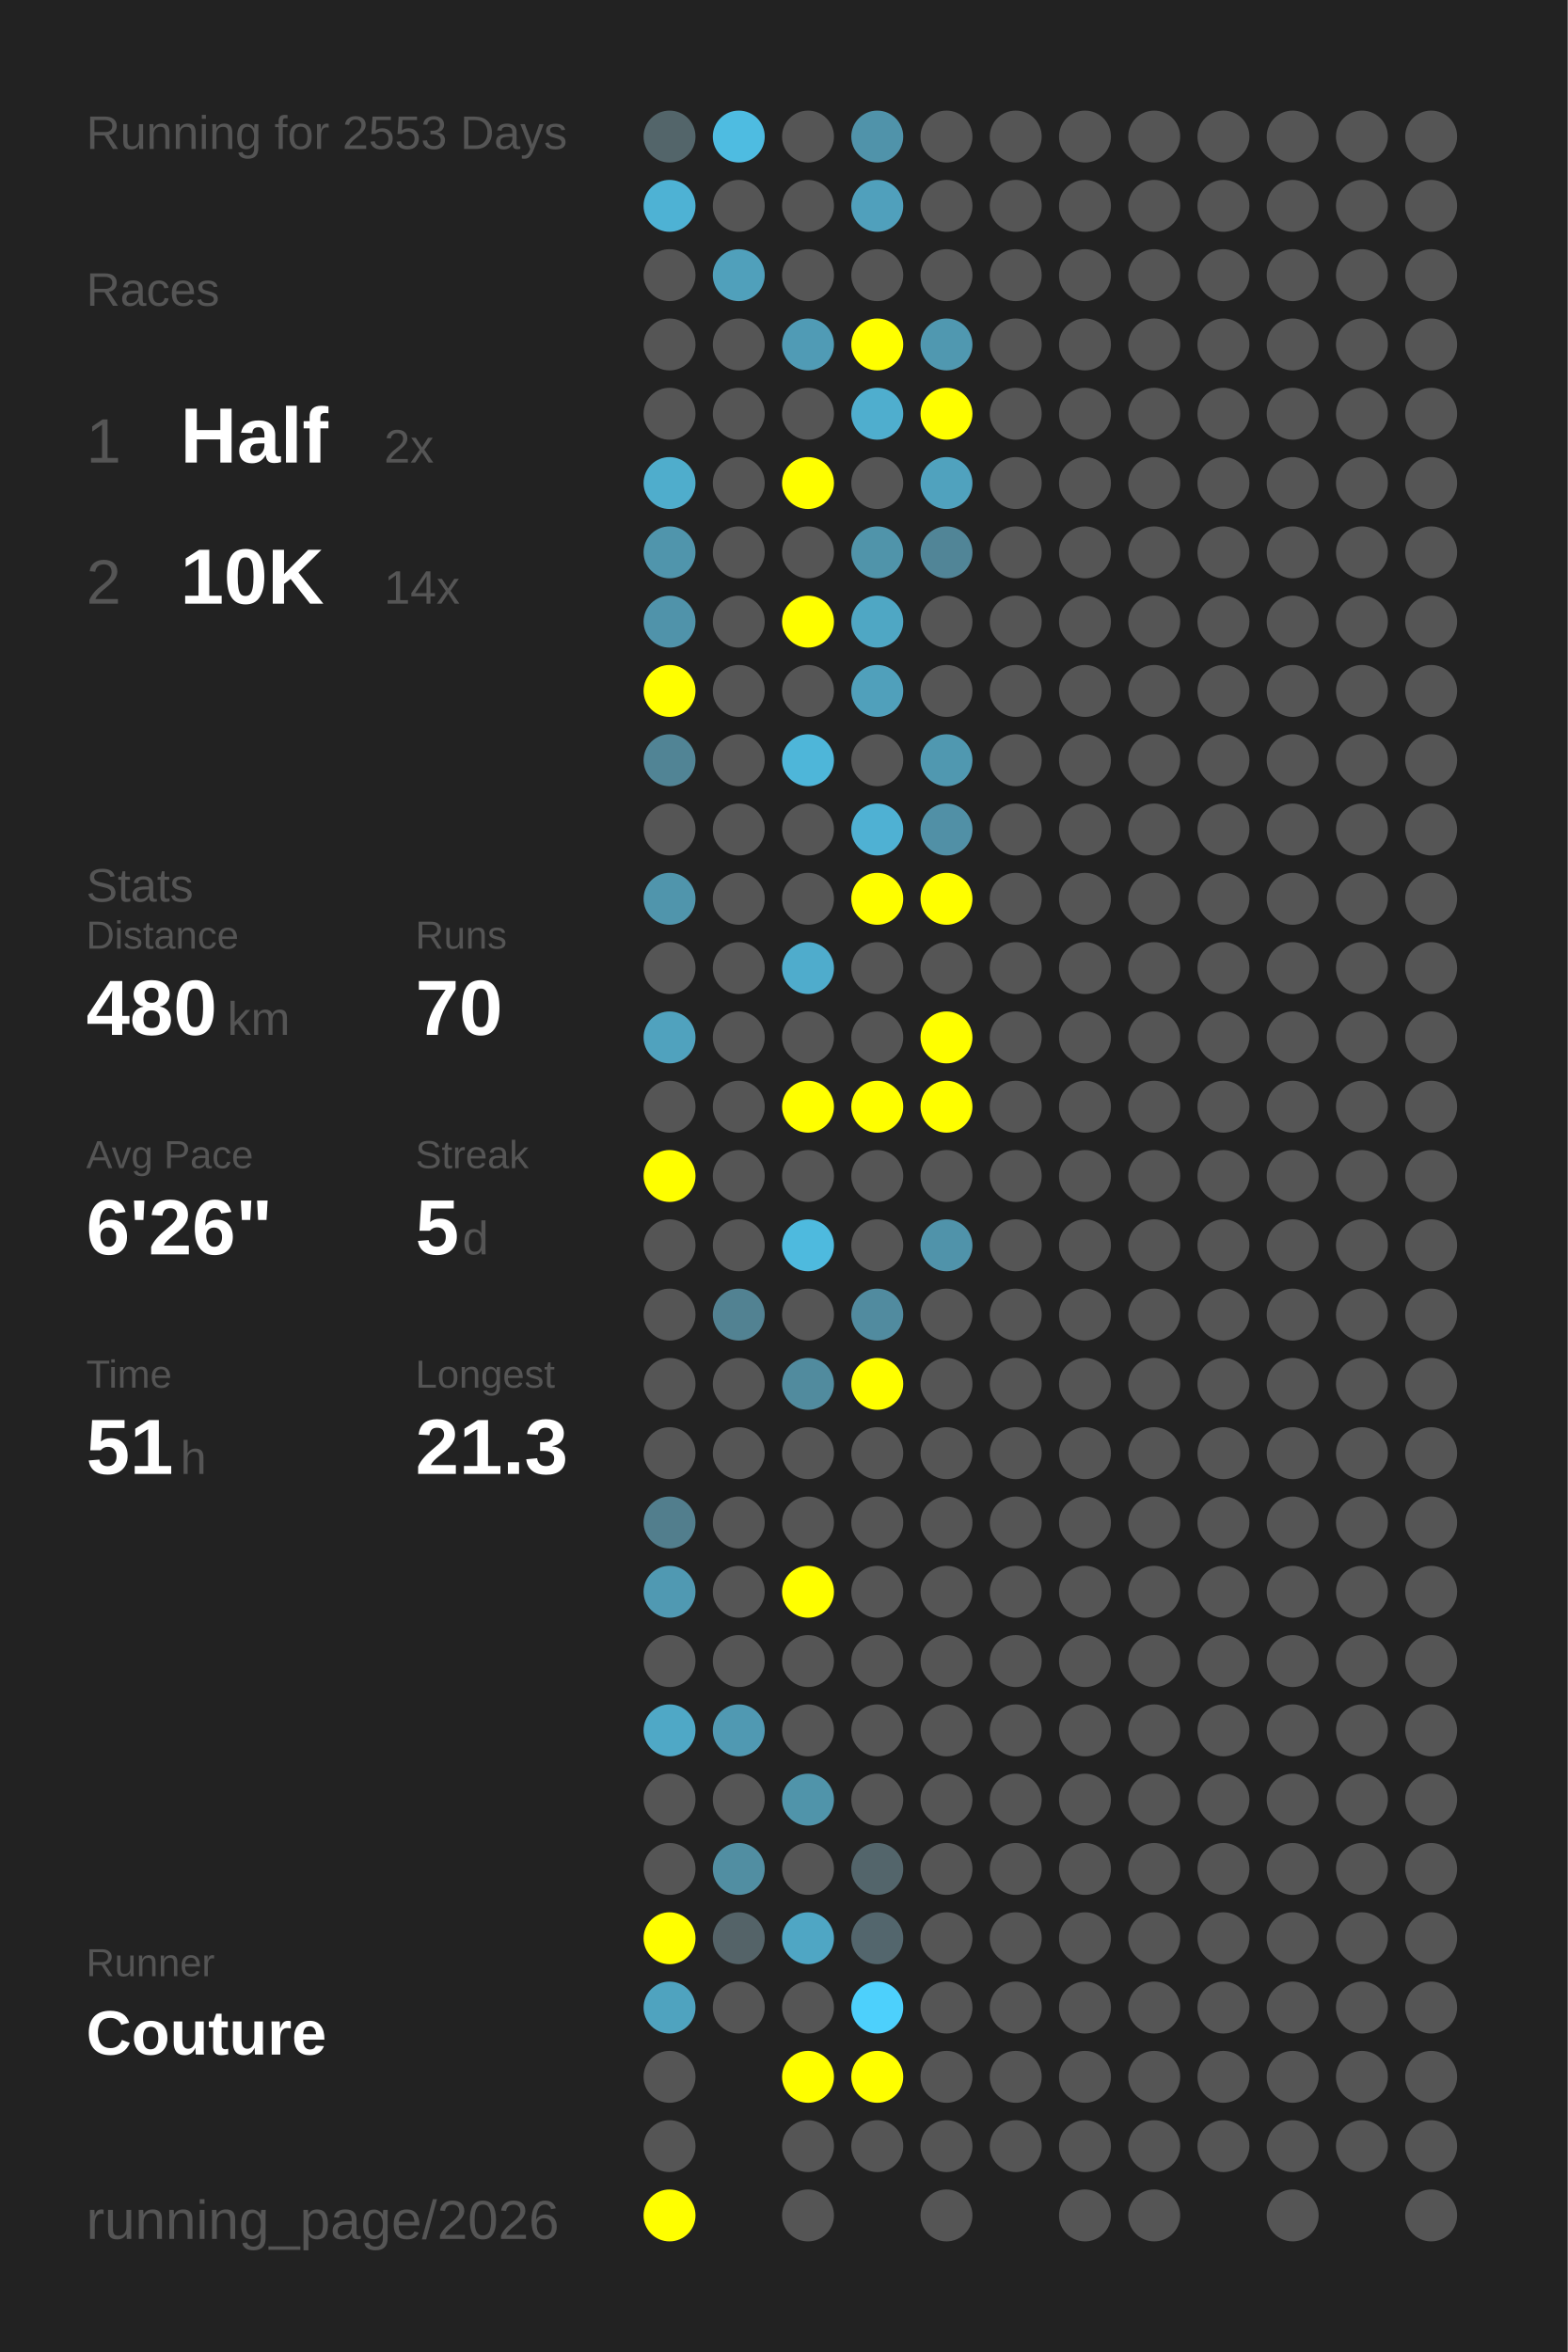
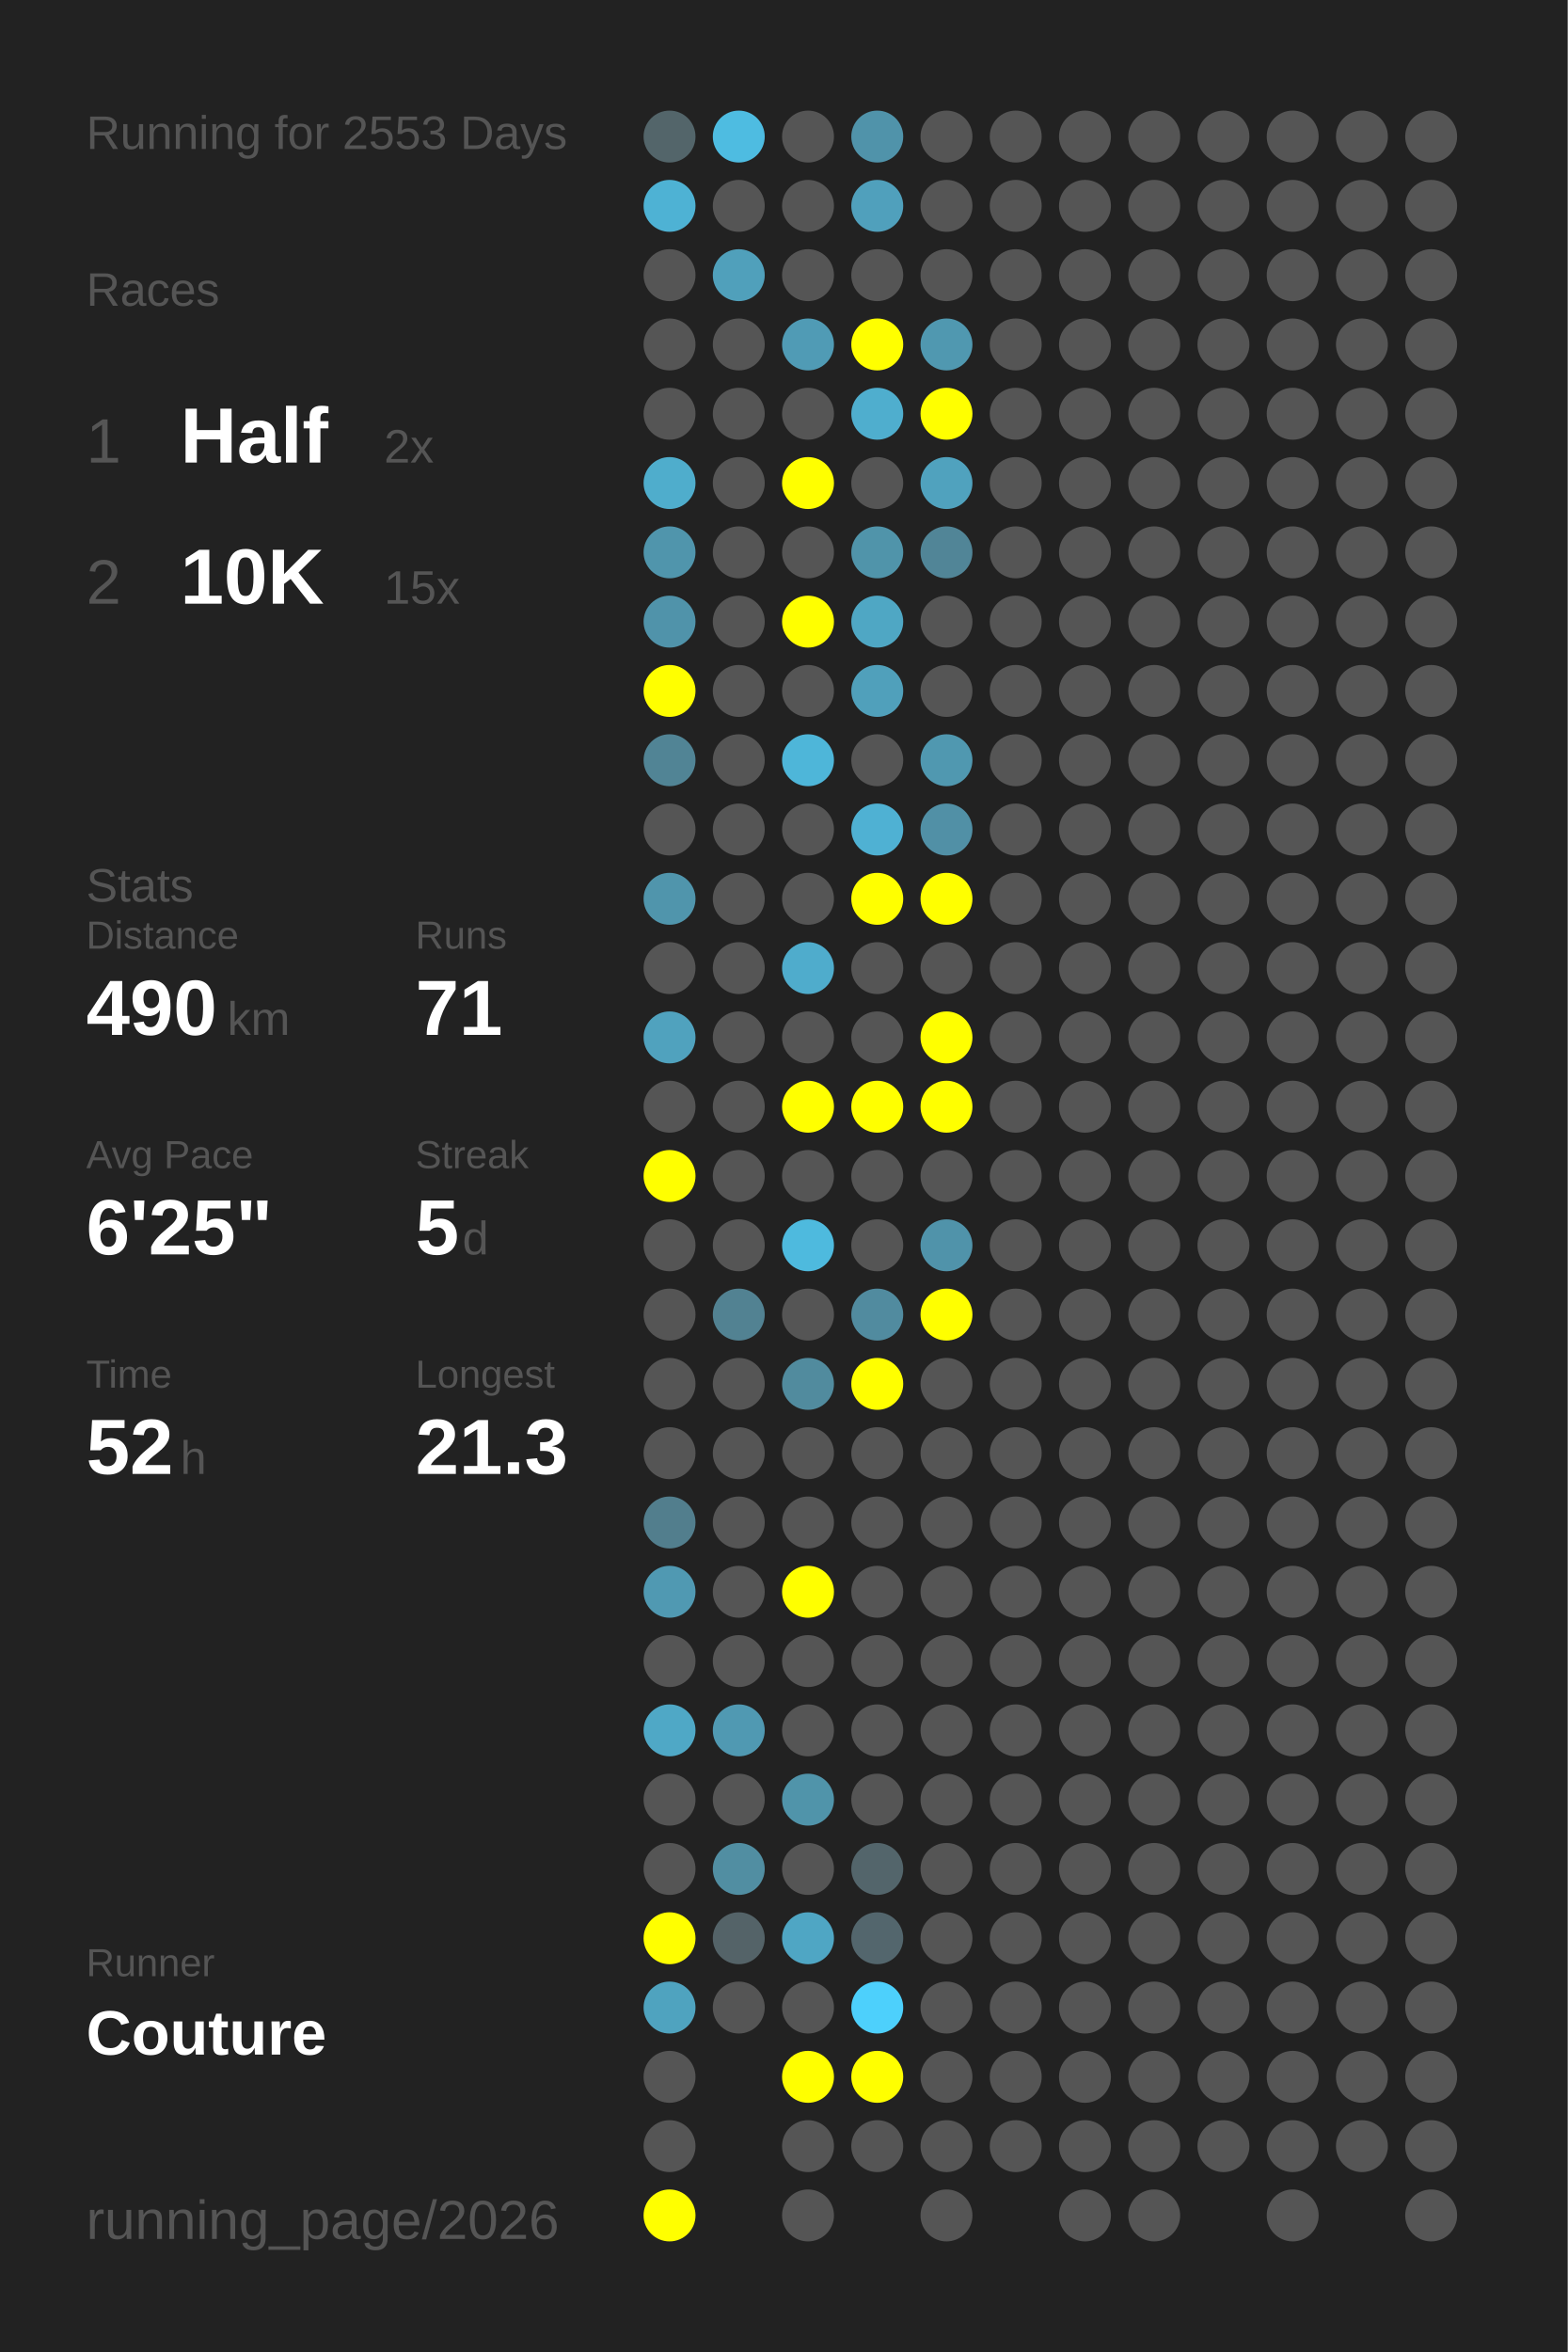
<svg xmlns="http://www.w3.org/2000/svg" baseProfile="full" height="300mm" version="1.1" viewBox="0,0,200,300" width="200mm">
  <defs />
  <rect fill="#222222" height="300" width="200" x="0" y="0" />
  <text fill="#555555" style="font-size:6px; font-family:Arial;" x="11" y="19">Running for 2553 Days</text>
  <text fill="#555555" style="font-size:6px; font-family:Arial;" x="11" y="39">Races</text>
  <text fill="#555555" style="font-size:8px; font-family:Arial;" x="11" y="59">1</text>
  <text fill="#FFFFFF" style="font-size:10px; font-family:Arial; font-weight:bold;" x="23" y="59">Half</text>
  <text fill="#555555" style="font-size:6px; font-family:Arial;" x="49" y="59">2x</text>
  <text fill="#555555" style="font-size:8px; font-family:Arial;" x="11" y="77">2</text>
  <text fill="#FFFFFF" style="font-size:10px; font-family:Arial; font-weight:bold;" x="23" y="77">10K</text>
-   <text fill="#555555" style="font-size:6px; font-family:Arial;" x="49" y="77">14x</text>
+   <text fill="#555555" style="font-size:6px; font-family:Arial;" x="49" y="77">15x</text>
  <text fill="#555555" style="font-size:6px; font-family:Arial;" x="11" y="115">Stats</text>
  <text fill="#555555" style="font-size:5px; font-family:Arial;" x="11" y="121">Distance</text>
-   <text fill="#FFFFFF" style="font-size:10px; font-family:Arial; font-weight:bold;" x="11" y="132">480</text>
+   <text fill="#FFFFFF" style="font-size:10px; font-family:Arial; font-weight:bold;" x="11" y="132">490</text>
  <text fill="#555555" style="font-size:6px; font-family:Arial;" x="29" y="132">km</text>
  <text fill="#555555" style="font-size:5px; font-family:Arial;" x="53" y="121">Runs</text>
-   <text fill="#FFFFFF" style="font-size:10px; font-family:Arial; font-weight:bold;" x="53" y="132">70</text>
+   <text fill="#FFFFFF" style="font-size:10px; font-family:Arial; font-weight:bold;" x="53" y="132">71</text>
  <text fill="#555555" style="font-size:5px; font-family:Arial;" x="11" y="149">Avg Pace</text>
-   <text fill="#FFFFFF" style="font-size:10px; font-family:Arial; font-weight:bold;" x="11" y="160">6'26"</text>
+   <text fill="#FFFFFF" style="font-size:10px; font-family:Arial; font-weight:bold;" x="11" y="160">6'25"</text>
  <text fill="#555555" style="font-size:5px; font-family:Arial;" x="53" y="149">Streak</text>
  <text fill="#FFFFFF" style="font-size:10px; font-family:Arial; font-weight:bold;" x="53" y="160">5</text>
  <text fill="#555555" style="font-size:6px; font-family:Arial;" x="59" y="160">d</text>
  <text fill="#555555" style="font-size:5px; font-family:Arial;" x="11" y="177">Time</text>
-   <text fill="#FFFFFF" style="font-size:10px; font-family:Arial; font-weight:bold;" x="11" y="188">51</text>
+   <text fill="#FFFFFF" style="font-size:10px; font-family:Arial; font-weight:bold;" x="11" y="188">52</text>
  <text fill="#555555" style="font-size:6px; font-family:Arial;" x="23" y="188">h</text>
  <text fill="#555555" style="font-size:5px; font-family:Arial;" x="53" y="177">Longest</text>
  <text fill="#FFFFFF" style="font-size:10px; font-family:Arial; font-weight:bold;" x="53" y="188">21.3</text>
  <text fill="#555555" style="font-size:5px; font-family:Arial;" x="11" y="252.065">Runner</text>
  <text fill="#FFFFFF" style="font-size:8px; font-family:Arial; font-weight:bold;" x="11" y="262.065">Couture</text>
  <text fill="#555555" style="font-size:7px; font-family:Arial;" x="11" y="285.581">running_page/2026</text>
  <circle cx="85.417" cy="17.419" fill="#53656a" r="3.312" />
  <circle cx="85.417" cy="26.258" fill="#4eb2d4" r="3.312" />
  <circle cx="85.417" cy="35.097" fill="#555555" r="3.312" />
  <circle cx="85.417" cy="43.935" fill="#555555" r="3.312" />
  <circle cx="85.417" cy="52.774" fill="#555555" r="3.312" />
  <circle cx="85.417" cy="61.613" fill="#4fadcc" r="3.312" />
  <circle cx="85.417" cy="70.452" fill="#5095ac" r="3.312" />
  <circle cx="85.417" cy="79.29" fill="#5093aa" r="3.312" />
  <circle cx="85.417" cy="88.129" fill="#FFFF00" r="3.312" />
  <circle cx="85.417" cy="96.968" fill="#518495" r="3.312" />
  <circle cx="85.417" cy="105.806" fill="#555555" r="3.312" />
  <circle cx="85.417" cy="114.645" fill="#5095ac" r="3.312" />
  <circle cx="85.417" cy="123.484" fill="#555555" r="3.312" />
  <circle cx="85.417" cy="132.323" fill="#50a2be" r="3.312" />
  <circle cx="85.417" cy="141.161" fill="#555555" r="3.312" />
  <circle cx="85.417" cy="150" fill="#FFFF00" r="3.312" />
  <circle cx="85.417" cy="158.839" fill="#555555" r="3.312" />
  <circle cx="85.417" cy="167.677" fill="#555555" r="3.312" />
  <circle cx="85.417" cy="176.516" fill="#555555" r="3.312" />
  <circle cx="85.417" cy="185.355" fill="#555555" r="3.312" />
  <circle cx="85.417" cy="194.194" fill="#527e8d" r="3.312" />
  <circle cx="85.417" cy="203.032" fill="#5099b2" r="3.312" />
  <circle cx="85.417" cy="211.871" fill="#555555" r="3.312" />
  <circle cx="85.417" cy="220.71" fill="#4fa8c6" r="3.312" />
  <circle cx="85.417" cy="229.548" fill="#555555" r="3.312" />
  <circle cx="85.417" cy="238.387" fill="#555555" r="3.312" />
  <circle cx="85.417" cy="247.226" fill="#FFFF00" r="3.312" />
  <circle cx="85.417" cy="256.065" fill="#4fa3bf" r="3.312" />
  <circle cx="85.417" cy="264.903" fill="#555555" r="3.312" />
  <circle cx="85.417" cy="273.742" fill="#555555" r="3.312" />
  <circle cx="85.417" cy="282.581" fill="#FFFF00" r="3.312" />
  <circle cx="94.25" cy="17.419" fill="#4ebce1" r="3.312" />
  <circle cx="94.25" cy="26.258" fill="#555555" r="3.312" />
  <circle cx="94.25" cy="35.097" fill="#50a0bb" r="3.312" />
  <circle cx="94.25" cy="43.935" fill="#555555" r="3.312" />
  <circle cx="94.25" cy="52.774" fill="#555555" r="3.312" />
  <circle cx="94.25" cy="61.613" fill="#555555" r="3.312" />
  <circle cx="94.25" cy="70.452" fill="#555555" r="3.312" />
  <circle cx="94.25" cy="79.29" fill="#555555" r="3.312" />
  <circle cx="94.25" cy="88.129" fill="#555555" r="3.312" />
  <circle cx="94.25" cy="96.968" fill="#555555" r="3.312" />
  <circle cx="94.25" cy="105.806" fill="#555555" r="3.312" />
  <circle cx="94.25" cy="114.645" fill="#555555" r="3.312" />
  <circle cx="94.25" cy="123.484" fill="#555555" r="3.312" />
  <circle cx="94.25" cy="132.323" fill="#555555" r="3.312" />
  <circle cx="94.25" cy="141.161" fill="#555555" r="3.312" />
  <circle cx="94.25" cy="150" fill="#555555" r="3.312" />
  <circle cx="94.25" cy="158.839" fill="#555555" r="3.312" />
  <circle cx="94.25" cy="167.677" fill="#528292" r="3.312" />
  <circle cx="94.25" cy="176.516" fill="#555555" r="3.312" />
  <circle cx="94.25" cy="185.355" fill="#555555" r="3.312" />
  <circle cx="94.25" cy="194.194" fill="#555555" r="3.312" />
  <circle cx="94.25" cy="203.032" fill="#555555" r="3.312" />
  <circle cx="94.25" cy="211.871" fill="#555555" r="3.312" />
  <circle cx="94.25" cy="220.71" fill="#5099b2" r="3.312" />
  <circle cx="94.25" cy="229.548" fill="#555555" r="3.312" />
  <circle cx="94.25" cy="238.387" fill="#518ea2" r="3.312" />
  <circle cx="94.25" cy="247.226" fill="#546368" r="3.312" />
  <circle cx="94.25" cy="256.065" fill="#555555" r="3.312" />
  <circle cx="103.083" cy="17.419" fill="#555555" r="3.312" />
  <circle cx="103.083" cy="26.258" fill="#555555" r="3.312" />
  <circle cx="103.083" cy="35.097" fill="#555555" r="3.312" />
  <circle cx="103.083" cy="43.935" fill="#509bb5" r="3.312" />
  <circle cx="103.083" cy="52.774" fill="#555555" r="3.312" />
  <circle cx="103.083" cy="61.613" fill="#FFFF00" r="3.312" />
  <circle cx="103.083" cy="70.452" fill="#555555" r="3.312" />
  <circle cx="103.083" cy="79.29" fill="#FFFF00" r="3.312" />
  <circle cx="103.083" cy="88.129" fill="#555555" r="3.312" />
  <circle cx="103.083" cy="96.968" fill="#4eb6d9" r="3.312" />
  <circle cx="103.083" cy="105.806" fill="#555555" r="3.312" />
  <circle cx="103.083" cy="114.645" fill="#555555" r="3.312" />
  <circle cx="103.083" cy="123.484" fill="#4faccc" r="3.312" />
  <circle cx="103.083" cy="132.323" fill="#555555" r="3.312" />
  <circle cx="103.083" cy="141.161" fill="#FFFF00" r="3.312" />
  <circle cx="103.083" cy="150" fill="#555555" r="3.312" />
  <circle cx="103.083" cy="158.839" fill="#4ebade" r="3.312" />
  <circle cx="103.083" cy="167.677" fill="#555555" r="3.312" />
  <circle cx="103.083" cy="176.516" fill="#518b9e" r="3.312" />
  <circle cx="103.083" cy="185.355" fill="#555555" r="3.312" />
  <circle cx="103.083" cy="194.194" fill="#555555" r="3.312" />
  <circle cx="103.083" cy="203.032" fill="#FFFF00" r="3.312" />
  <circle cx="103.083" cy="211.871" fill="#555555" r="3.312" />
  <circle cx="103.083" cy="220.71" fill="#555555" r="3.312" />
  <circle cx="103.083" cy="229.548" fill="#5094aa" r="3.312" />
  <circle cx="103.083" cy="238.387" fill="#555555" r="3.312" />
  <circle cx="103.083" cy="247.226" fill="#4fa6c4" r="3.312" />
  <circle cx="103.083" cy="256.065" fill="#555555" r="3.312" />
  <circle cx="103.083" cy="264.903" fill="#FFFF00" r="3.312" />
  <circle cx="103.083" cy="273.742" fill="#555555" r="3.312" />
  <circle cx="103.083" cy="282.581" fill="#555555" r="3.312" />
  <circle cx="111.917" cy="17.419" fill="#5093aa" r="3.312" />
  <circle cx="111.917" cy="26.258" fill="#50a0bc" r="3.312" />
  <circle cx="111.917" cy="35.097" fill="#555555" r="3.312" />
  <circle cx="111.917" cy="43.935" fill="#FFFF00" r="3.312" />
  <circle cx="111.917" cy="52.774" fill="#4faece" r="3.312" />
  <circle cx="111.917" cy="61.613" fill="#555555" r="3.312" />
  <circle cx="111.917" cy="70.452" fill="#5094aa" r="3.312" />
  <circle cx="111.917" cy="79.29" fill="#4fa7c4" r="3.312" />
  <circle cx="111.917" cy="88.129" fill="#50a0bb" r="3.312" />
  <circle cx="111.917" cy="96.968" fill="#555555" r="3.312" />
  <circle cx="111.917" cy="105.806" fill="#4fb1d3" r="3.312" />
  <circle cx="111.917" cy="114.645" fill="#FFFF00" r="3.312" />
  <circle cx="111.917" cy="123.484" fill="#555555" r="3.312" />
  <circle cx="111.917" cy="132.323" fill="#555555" r="3.312" />
  <circle cx="111.917" cy="141.161" fill="#FFFF00" r="3.312" />
  <circle cx="111.917" cy="150" fill="#555555" r="3.312" />
  <circle cx="111.917" cy="158.839" fill="#555555" r="3.312" />
  <circle cx="111.917" cy="167.677" fill="#518b9f" r="3.312" />
  <circle cx="111.917" cy="176.516" fill="#FFFF00" r="3.312" />
  <circle cx="111.917" cy="185.355" fill="#555555" r="3.312" />
  <circle cx="111.917" cy="194.194" fill="#555555" r="3.312" />
  <circle cx="111.917" cy="203.032" fill="#555555" r="3.312" />
  <circle cx="111.917" cy="211.871" fill="#555555" r="3.312" />
  <circle cx="111.917" cy="220.71" fill="#555555" r="3.312" />
  <circle cx="111.917" cy="229.548" fill="#555555" r="3.312" />
  <circle cx="111.917" cy="238.387" fill="#53656b" r="3.312" />
  <circle cx="111.917" cy="247.226" fill="#53666d" r="3.312" />
  <circle cx="111.917" cy="256.065" fill="#4dd0fc" r="3.312" />
  <circle cx="111.917" cy="264.903" fill="#FFFF00" r="3.312" />
  <circle cx="111.917" cy="273.742" fill="#555555" r="3.312" />
  <circle cx="120.75" cy="17.419" fill="#555555" r="3.312" />
  <circle cx="120.75" cy="26.258" fill="#555555" r="3.312" />
  <circle cx="120.75" cy="35.097" fill="#555555" r="3.312" />
  <circle cx="120.75" cy="43.935" fill="#5098b0" r="3.312" />
  <circle cx="120.75" cy="52.774" fill="#FFFF00" r="3.312" />
  <circle cx="120.75" cy="61.613" fill="#50a2be" r="3.312" />
  <circle cx="120.75" cy="70.452" fill="#518597" r="3.312" />
  <circle cx="120.75" cy="79.29" fill="#555555" r="3.312" />
  <circle cx="120.75" cy="88.129" fill="#555555" r="3.312" />
  <circle cx="120.75" cy="96.968" fill="#5098b0" r="3.312" />
  <circle cx="120.75" cy="105.806" fill="#5190a6" r="3.312" />
  <circle cx="120.75" cy="114.645" fill="#FFFF00" r="3.312" />
  <circle cx="120.75" cy="123.484" fill="#555555" r="3.312" />
  <circle cx="120.75" cy="132.323" fill="#FFFF00" r="3.312" />
  <circle cx="120.75" cy="141.161" fill="#FFFF00" r="3.312" />
  <circle cx="120.75" cy="150" fill="#555555" r="3.312" />
  <circle cx="120.75" cy="158.839" fill="#5093aa" r="3.312" />
-   <circle cx="120.75" cy="167.677" fill="#555555" r="3.312" />
+   <circle cx="120.75" cy="167.677" fill="#FFFF00" r="3.312" />
  <circle cx="120.75" cy="176.516" fill="#555555" r="3.312" />
  <circle cx="120.75" cy="185.355" fill="#555555" r="3.312" />
  <circle cx="120.75" cy="194.194" fill="#555555" r="3.312" />
  <circle cx="120.75" cy="203.032" fill="#555555" r="3.312" />
  <circle cx="120.75" cy="211.871" fill="#555555" r="3.312" />
  <circle cx="120.75" cy="220.71" fill="#555555" r="3.312" />
  <circle cx="120.75" cy="229.548" fill="#555555" r="3.312" />
  <circle cx="120.75" cy="238.387" fill="#555555" r="3.312" />
  <circle cx="120.75" cy="247.226" fill="#555555" r="3.312" />
  <circle cx="120.75" cy="256.065" fill="#555555" r="3.312" />
  <circle cx="120.75" cy="264.903" fill="#555555" r="3.312" />
  <circle cx="120.75" cy="273.742" fill="#555555" r="3.312" />
  <circle cx="120.75" cy="282.581" fill="#555555" r="3.312" />
  <circle cx="129.583" cy="17.419" fill="#555555" r="3.312" />
  <circle cx="129.583" cy="26.258" fill="#555555" r="3.312" />
  <circle cx="129.583" cy="35.097" fill="#555555" r="3.312" />
  <circle cx="129.583" cy="43.935" fill="#555555" r="3.312" />
  <circle cx="129.583" cy="52.774" fill="#555555" r="3.312" />
  <circle cx="129.583" cy="61.613" fill="#555555" r="3.312" />
  <circle cx="129.583" cy="70.452" fill="#555555" r="3.312" />
  <circle cx="129.583" cy="79.29" fill="#555555" r="3.312" />
  <circle cx="129.583" cy="88.129" fill="#555555" r="3.312" />
  <circle cx="129.583" cy="96.968" fill="#555555" r="3.312" />
  <circle cx="129.583" cy="105.806" fill="#555555" r="3.312" />
  <circle cx="129.583" cy="114.645" fill="#555555" r="3.312" />
  <circle cx="129.583" cy="123.484" fill="#555555" r="3.312" />
  <circle cx="129.583" cy="132.323" fill="#555555" r="3.312" />
  <circle cx="129.583" cy="141.161" fill="#555555" r="3.312" />
  <circle cx="129.583" cy="150" fill="#555555" r="3.312" />
  <circle cx="129.583" cy="158.839" fill="#555555" r="3.312" />
  <circle cx="129.583" cy="167.677" fill="#555555" r="3.312" />
  <circle cx="129.583" cy="176.516" fill="#555555" r="3.312" />
  <circle cx="129.583" cy="185.355" fill="#555555" r="3.312" />
  <circle cx="129.583" cy="194.194" fill="#555555" r="3.312" />
  <circle cx="129.583" cy="203.032" fill="#555555" r="3.312" />
  <circle cx="129.583" cy="211.871" fill="#555555" r="3.312" />
  <circle cx="129.583" cy="220.71" fill="#555555" r="3.312" />
  <circle cx="129.583" cy="229.548" fill="#555555" r="3.312" />
  <circle cx="129.583" cy="238.387" fill="#555555" r="3.312" />
  <circle cx="129.583" cy="247.226" fill="#555555" r="3.312" />
  <circle cx="129.583" cy="256.065" fill="#555555" r="3.312" />
  <circle cx="129.583" cy="264.903" fill="#555555" r="3.312" />
  <circle cx="129.583" cy="273.742" fill="#555555" r="3.312" />
  <circle cx="138.417" cy="17.419" fill="#555555" r="3.312" />
  <circle cx="138.417" cy="26.258" fill="#555555" r="3.312" />
  <circle cx="138.417" cy="35.097" fill="#555555" r="3.312" />
  <circle cx="138.417" cy="43.935" fill="#555555" r="3.312" />
  <circle cx="138.417" cy="52.774" fill="#555555" r="3.312" />
  <circle cx="138.417" cy="61.613" fill="#555555" r="3.312" />
  <circle cx="138.417" cy="70.452" fill="#555555" r="3.312" />
  <circle cx="138.417" cy="79.29" fill="#555555" r="3.312" />
  <circle cx="138.417" cy="88.129" fill="#555555" r="3.312" />
  <circle cx="138.417" cy="96.968" fill="#555555" r="3.312" />
  <circle cx="138.417" cy="105.806" fill="#555555" r="3.312" />
  <circle cx="138.417" cy="114.645" fill="#555555" r="3.312" />
  <circle cx="138.417" cy="123.484" fill="#555555" r="3.312" />
  <circle cx="138.417" cy="132.323" fill="#555555" r="3.312" />
  <circle cx="138.417" cy="141.161" fill="#555555" r="3.312" />
  <circle cx="138.417" cy="150" fill="#555555" r="3.312" />
  <circle cx="138.417" cy="158.839" fill="#555555" r="3.312" />
  <circle cx="138.417" cy="167.677" fill="#555555" r="3.312" />
  <circle cx="138.417" cy="176.516" fill="#555555" r="3.312" />
  <circle cx="138.417" cy="185.355" fill="#555555" r="3.312" />
  <circle cx="138.417" cy="194.194" fill="#555555" r="3.312" />
  <circle cx="138.417" cy="203.032" fill="#555555" r="3.312" />
  <circle cx="138.417" cy="211.871" fill="#555555" r="3.312" />
  <circle cx="138.417" cy="220.71" fill="#555555" r="3.312" />
  <circle cx="138.417" cy="229.548" fill="#555555" r="3.312" />
  <circle cx="138.417" cy="238.387" fill="#555555" r="3.312" />
  <circle cx="138.417" cy="247.226" fill="#555555" r="3.312" />
  <circle cx="138.417" cy="256.065" fill="#555555" r="3.312" />
  <circle cx="138.417" cy="264.903" fill="#555555" r="3.312" />
  <circle cx="138.417" cy="273.742" fill="#555555" r="3.312" />
  <circle cx="138.417" cy="282.581" fill="#555555" r="3.312" />
  <circle cx="147.25" cy="17.419" fill="#555555" r="3.312" />
  <circle cx="147.25" cy="26.258" fill="#555555" r="3.312" />
  <circle cx="147.25" cy="35.097" fill="#555555" r="3.312" />
  <circle cx="147.25" cy="43.935" fill="#555555" r="3.312" />
  <circle cx="147.25" cy="52.774" fill="#555555" r="3.312" />
  <circle cx="147.25" cy="61.613" fill="#555555" r="3.312" />
  <circle cx="147.25" cy="70.452" fill="#555555" r="3.312" />
  <circle cx="147.25" cy="79.29" fill="#555555" r="3.312" />
  <circle cx="147.25" cy="88.129" fill="#555555" r="3.312" />
  <circle cx="147.25" cy="96.968" fill="#555555" r="3.312" />
  <circle cx="147.25" cy="105.806" fill="#555555" r="3.312" />
  <circle cx="147.25" cy="114.645" fill="#555555" r="3.312" />
  <circle cx="147.25" cy="123.484" fill="#555555" r="3.312" />
  <circle cx="147.25" cy="132.323" fill="#555555" r="3.312" />
  <circle cx="147.25" cy="141.161" fill="#555555" r="3.312" />
  <circle cx="147.25" cy="150" fill="#555555" r="3.312" />
  <circle cx="147.25" cy="158.839" fill="#555555" r="3.312" />
  <circle cx="147.25" cy="167.677" fill="#555555" r="3.312" />
  <circle cx="147.25" cy="176.516" fill="#555555" r="3.312" />
  <circle cx="147.25" cy="185.355" fill="#555555" r="3.312" />
  <circle cx="147.25" cy="194.194" fill="#555555" r="3.312" />
  <circle cx="147.25" cy="203.032" fill="#555555" r="3.312" />
  <circle cx="147.25" cy="211.871" fill="#555555" r="3.312" />
  <circle cx="147.25" cy="220.71" fill="#555555" r="3.312" />
  <circle cx="147.25" cy="229.548" fill="#555555" r="3.312" />
  <circle cx="147.25" cy="238.387" fill="#555555" r="3.312" />
  <circle cx="147.25" cy="247.226" fill="#555555" r="3.312" />
  <circle cx="147.25" cy="256.065" fill="#555555" r="3.312" />
  <circle cx="147.25" cy="264.903" fill="#555555" r="3.312" />
  <circle cx="147.25" cy="273.742" fill="#555555" r="3.312" />
  <circle cx="147.25" cy="282.581" fill="#555555" r="3.312" />
  <circle cx="156.083" cy="17.419" fill="#555555" r="3.312" />
  <circle cx="156.083" cy="26.258" fill="#555555" r="3.312" />
  <circle cx="156.083" cy="35.097" fill="#555555" r="3.312" />
  <circle cx="156.083" cy="43.935" fill="#555555" r="3.312" />
  <circle cx="156.083" cy="52.774" fill="#555555" r="3.312" />
  <circle cx="156.083" cy="61.613" fill="#555555" r="3.312" />
  <circle cx="156.083" cy="70.452" fill="#555555" r="3.312" />
  <circle cx="156.083" cy="79.29" fill="#555555" r="3.312" />
  <circle cx="156.083" cy="88.129" fill="#555555" r="3.312" />
  <circle cx="156.083" cy="96.968" fill="#555555" r="3.312" />
  <circle cx="156.083" cy="105.806" fill="#555555" r="3.312" />
  <circle cx="156.083" cy="114.645" fill="#555555" r="3.312" />
  <circle cx="156.083" cy="123.484" fill="#555555" r="3.312" />
  <circle cx="156.083" cy="132.323" fill="#555555" r="3.312" />
  <circle cx="156.083" cy="141.161" fill="#555555" r="3.312" />
  <circle cx="156.083" cy="150" fill="#555555" r="3.312" />
  <circle cx="156.083" cy="158.839" fill="#555555" r="3.312" />
  <circle cx="156.083" cy="167.677" fill="#555555" r="3.312" />
  <circle cx="156.083" cy="176.516" fill="#555555" r="3.312" />
  <circle cx="156.083" cy="185.355" fill="#555555" r="3.312" />
  <circle cx="156.083" cy="194.194" fill="#555555" r="3.312" />
  <circle cx="156.083" cy="203.032" fill="#555555" r="3.312" />
  <circle cx="156.083" cy="211.871" fill="#555555" r="3.312" />
  <circle cx="156.083" cy="220.71" fill="#555555" r="3.312" />
  <circle cx="156.083" cy="229.548" fill="#555555" r="3.312" />
  <circle cx="156.083" cy="238.387" fill="#555555" r="3.312" />
  <circle cx="156.083" cy="247.226" fill="#555555" r="3.312" />
  <circle cx="156.083" cy="256.065" fill="#555555" r="3.312" />
  <circle cx="156.083" cy="264.903" fill="#555555" r="3.312" />
  <circle cx="156.083" cy="273.742" fill="#555555" r="3.312" />
  <circle cx="164.917" cy="17.419" fill="#555555" r="3.312" />
  <circle cx="164.917" cy="26.258" fill="#555555" r="3.312" />
  <circle cx="164.917" cy="35.097" fill="#555555" r="3.312" />
  <circle cx="164.917" cy="43.935" fill="#555555" r="3.312" />
  <circle cx="164.917" cy="52.774" fill="#555555" r="3.312" />
  <circle cx="164.917" cy="61.613" fill="#555555" r="3.312" />
  <circle cx="164.917" cy="70.452" fill="#555555" r="3.312" />
  <circle cx="164.917" cy="79.29" fill="#555555" r="3.312" />
  <circle cx="164.917" cy="88.129" fill="#555555" r="3.312" />
  <circle cx="164.917" cy="96.968" fill="#555555" r="3.312" />
  <circle cx="164.917" cy="105.806" fill="#555555" r="3.312" />
  <circle cx="164.917" cy="114.645" fill="#555555" r="3.312" />
  <circle cx="164.917" cy="123.484" fill="#555555" r="3.312" />
  <circle cx="164.917" cy="132.323" fill="#555555" r="3.312" />
  <circle cx="164.917" cy="141.161" fill="#555555" r="3.312" />
  <circle cx="164.917" cy="150" fill="#555555" r="3.312" />
  <circle cx="164.917" cy="158.839" fill="#555555" r="3.312" />
  <circle cx="164.917" cy="167.677" fill="#555555" r="3.312" />
  <circle cx="164.917" cy="176.516" fill="#555555" r="3.312" />
  <circle cx="164.917" cy="185.355" fill="#555555" r="3.312" />
  <circle cx="164.917" cy="194.194" fill="#555555" r="3.312" />
  <circle cx="164.917" cy="203.032" fill="#555555" r="3.312" />
  <circle cx="164.917" cy="211.871" fill="#555555" r="3.312" />
  <circle cx="164.917" cy="220.71" fill="#555555" r="3.312" />
  <circle cx="164.917" cy="229.548" fill="#555555" r="3.312" />
  <circle cx="164.917" cy="238.387" fill="#555555" r="3.312" />
  <circle cx="164.917" cy="247.226" fill="#555555" r="3.312" />
  <circle cx="164.917" cy="256.065" fill="#555555" r="3.312" />
  <circle cx="164.917" cy="264.903" fill="#555555" r="3.312" />
  <circle cx="164.917" cy="273.742" fill="#555555" r="3.312" />
  <circle cx="164.917" cy="282.581" fill="#555555" r="3.312" />
  <circle cx="173.75" cy="17.419" fill="#555555" r="3.312" />
  <circle cx="173.75" cy="26.258" fill="#555555" r="3.312" />
  <circle cx="173.75" cy="35.097" fill="#555555" r="3.312" />
  <circle cx="173.75" cy="43.935" fill="#555555" r="3.312" />
  <circle cx="173.75" cy="52.774" fill="#555555" r="3.312" />
  <circle cx="173.75" cy="61.613" fill="#555555" r="3.312" />
  <circle cx="173.75" cy="70.452" fill="#555555" r="3.312" />
  <circle cx="173.75" cy="79.29" fill="#555555" r="3.312" />
  <circle cx="173.75" cy="88.129" fill="#555555" r="3.312" />
  <circle cx="173.75" cy="96.968" fill="#555555" r="3.312" />
  <circle cx="173.75" cy="105.806" fill="#555555" r="3.312" />
  <circle cx="173.75" cy="114.645" fill="#555555" r="3.312" />
  <circle cx="173.75" cy="123.484" fill="#555555" r="3.312" />
  <circle cx="173.75" cy="132.323" fill="#555555" r="3.312" />
  <circle cx="173.75" cy="141.161" fill="#555555" r="3.312" />
  <circle cx="173.75" cy="150" fill="#555555" r="3.312" />
  <circle cx="173.75" cy="158.839" fill="#555555" r="3.312" />
  <circle cx="173.75" cy="167.677" fill="#555555" r="3.312" />
  <circle cx="173.75" cy="176.516" fill="#555555" r="3.312" />
  <circle cx="173.75" cy="185.355" fill="#555555" r="3.312" />
  <circle cx="173.75" cy="194.194" fill="#555555" r="3.312" />
  <circle cx="173.75" cy="203.032" fill="#555555" r="3.312" />
  <circle cx="173.75" cy="211.871" fill="#555555" r="3.312" />
  <circle cx="173.75" cy="220.71" fill="#555555" r="3.312" />
  <circle cx="173.75" cy="229.548" fill="#555555" r="3.312" />
  <circle cx="173.75" cy="238.387" fill="#555555" r="3.312" />
  <circle cx="173.75" cy="247.226" fill="#555555" r="3.312" />
  <circle cx="173.75" cy="256.065" fill="#555555" r="3.312" />
  <circle cx="173.75" cy="264.903" fill="#555555" r="3.312" />
  <circle cx="173.75" cy="273.742" fill="#555555" r="3.312" />
  <circle cx="182.583" cy="17.419" fill="#555555" r="3.312" />
  <circle cx="182.583" cy="26.258" fill="#555555" r="3.312" />
  <circle cx="182.583" cy="35.097" fill="#555555" r="3.312" />
  <circle cx="182.583" cy="43.935" fill="#555555" r="3.312" />
  <circle cx="182.583" cy="52.774" fill="#555555" r="3.312" />
  <circle cx="182.583" cy="61.613" fill="#555555" r="3.312" />
  <circle cx="182.583" cy="70.452" fill="#555555" r="3.312" />
  <circle cx="182.583" cy="79.29" fill="#555555" r="3.312" />
  <circle cx="182.583" cy="88.129" fill="#555555" r="3.312" />
  <circle cx="182.583" cy="96.968" fill="#555555" r="3.312" />
  <circle cx="182.583" cy="105.806" fill="#555555" r="3.312" />
  <circle cx="182.583" cy="114.645" fill="#555555" r="3.312" />
  <circle cx="182.583" cy="123.484" fill="#555555" r="3.312" />
  <circle cx="182.583" cy="132.323" fill="#555555" r="3.312" />
  <circle cx="182.583" cy="141.161" fill="#555555" r="3.312" />
  <circle cx="182.583" cy="150" fill="#555555" r="3.312" />
  <circle cx="182.583" cy="158.839" fill="#555555" r="3.312" />
  <circle cx="182.583" cy="167.677" fill="#555555" r="3.312" />
  <circle cx="182.583" cy="176.516" fill="#555555" r="3.312" />
  <circle cx="182.583" cy="185.355" fill="#555555" r="3.312" />
  <circle cx="182.583" cy="194.194" fill="#555555" r="3.312" />
  <circle cx="182.583" cy="203.032" fill="#555555" r="3.312" />
  <circle cx="182.583" cy="211.871" fill="#555555" r="3.312" />
  <circle cx="182.583" cy="220.71" fill="#555555" r="3.312" />
  <circle cx="182.583" cy="229.548" fill="#555555" r="3.312" />
  <circle cx="182.583" cy="238.387" fill="#555555" r="3.312" />
  <circle cx="182.583" cy="247.226" fill="#555555" r="3.312" />
  <circle cx="182.583" cy="256.065" fill="#555555" r="3.312" />
  <circle cx="182.583" cy="264.903" fill="#555555" r="3.312" />
  <circle cx="182.583" cy="273.742" fill="#555555" r="3.312" />
  <circle cx="182.583" cy="282.581" fill="#555555" r="3.312" />
</svg>
